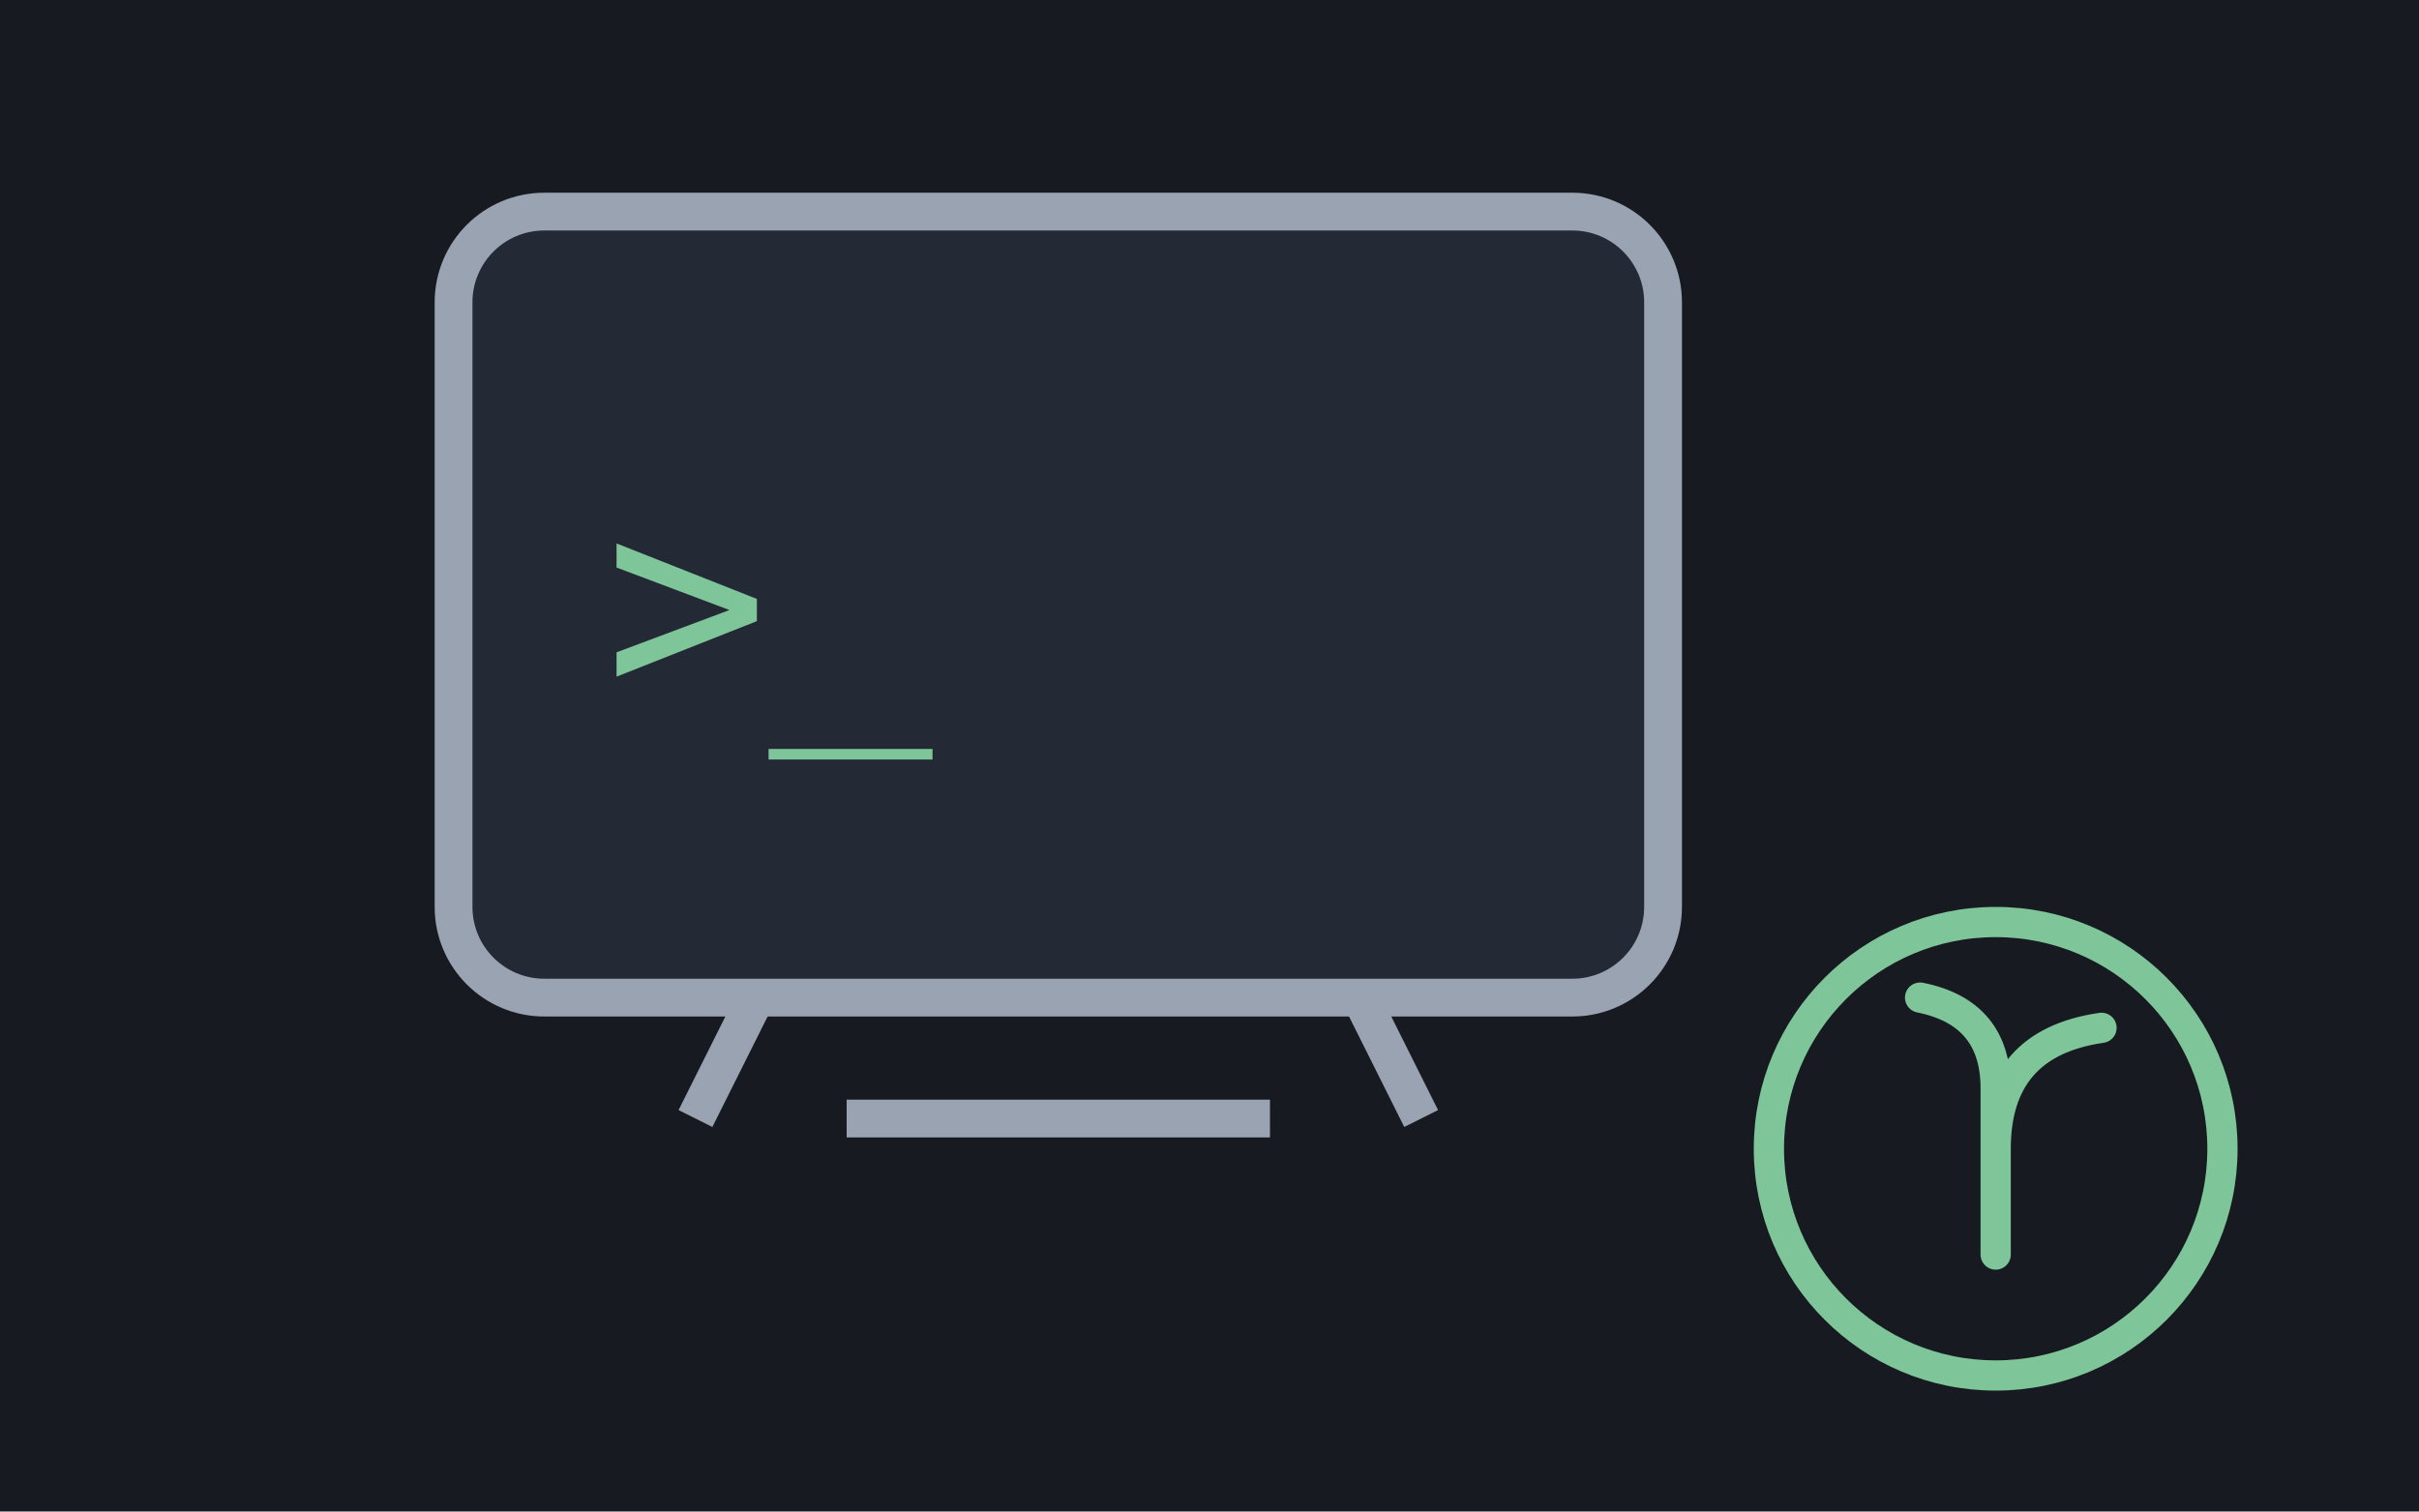
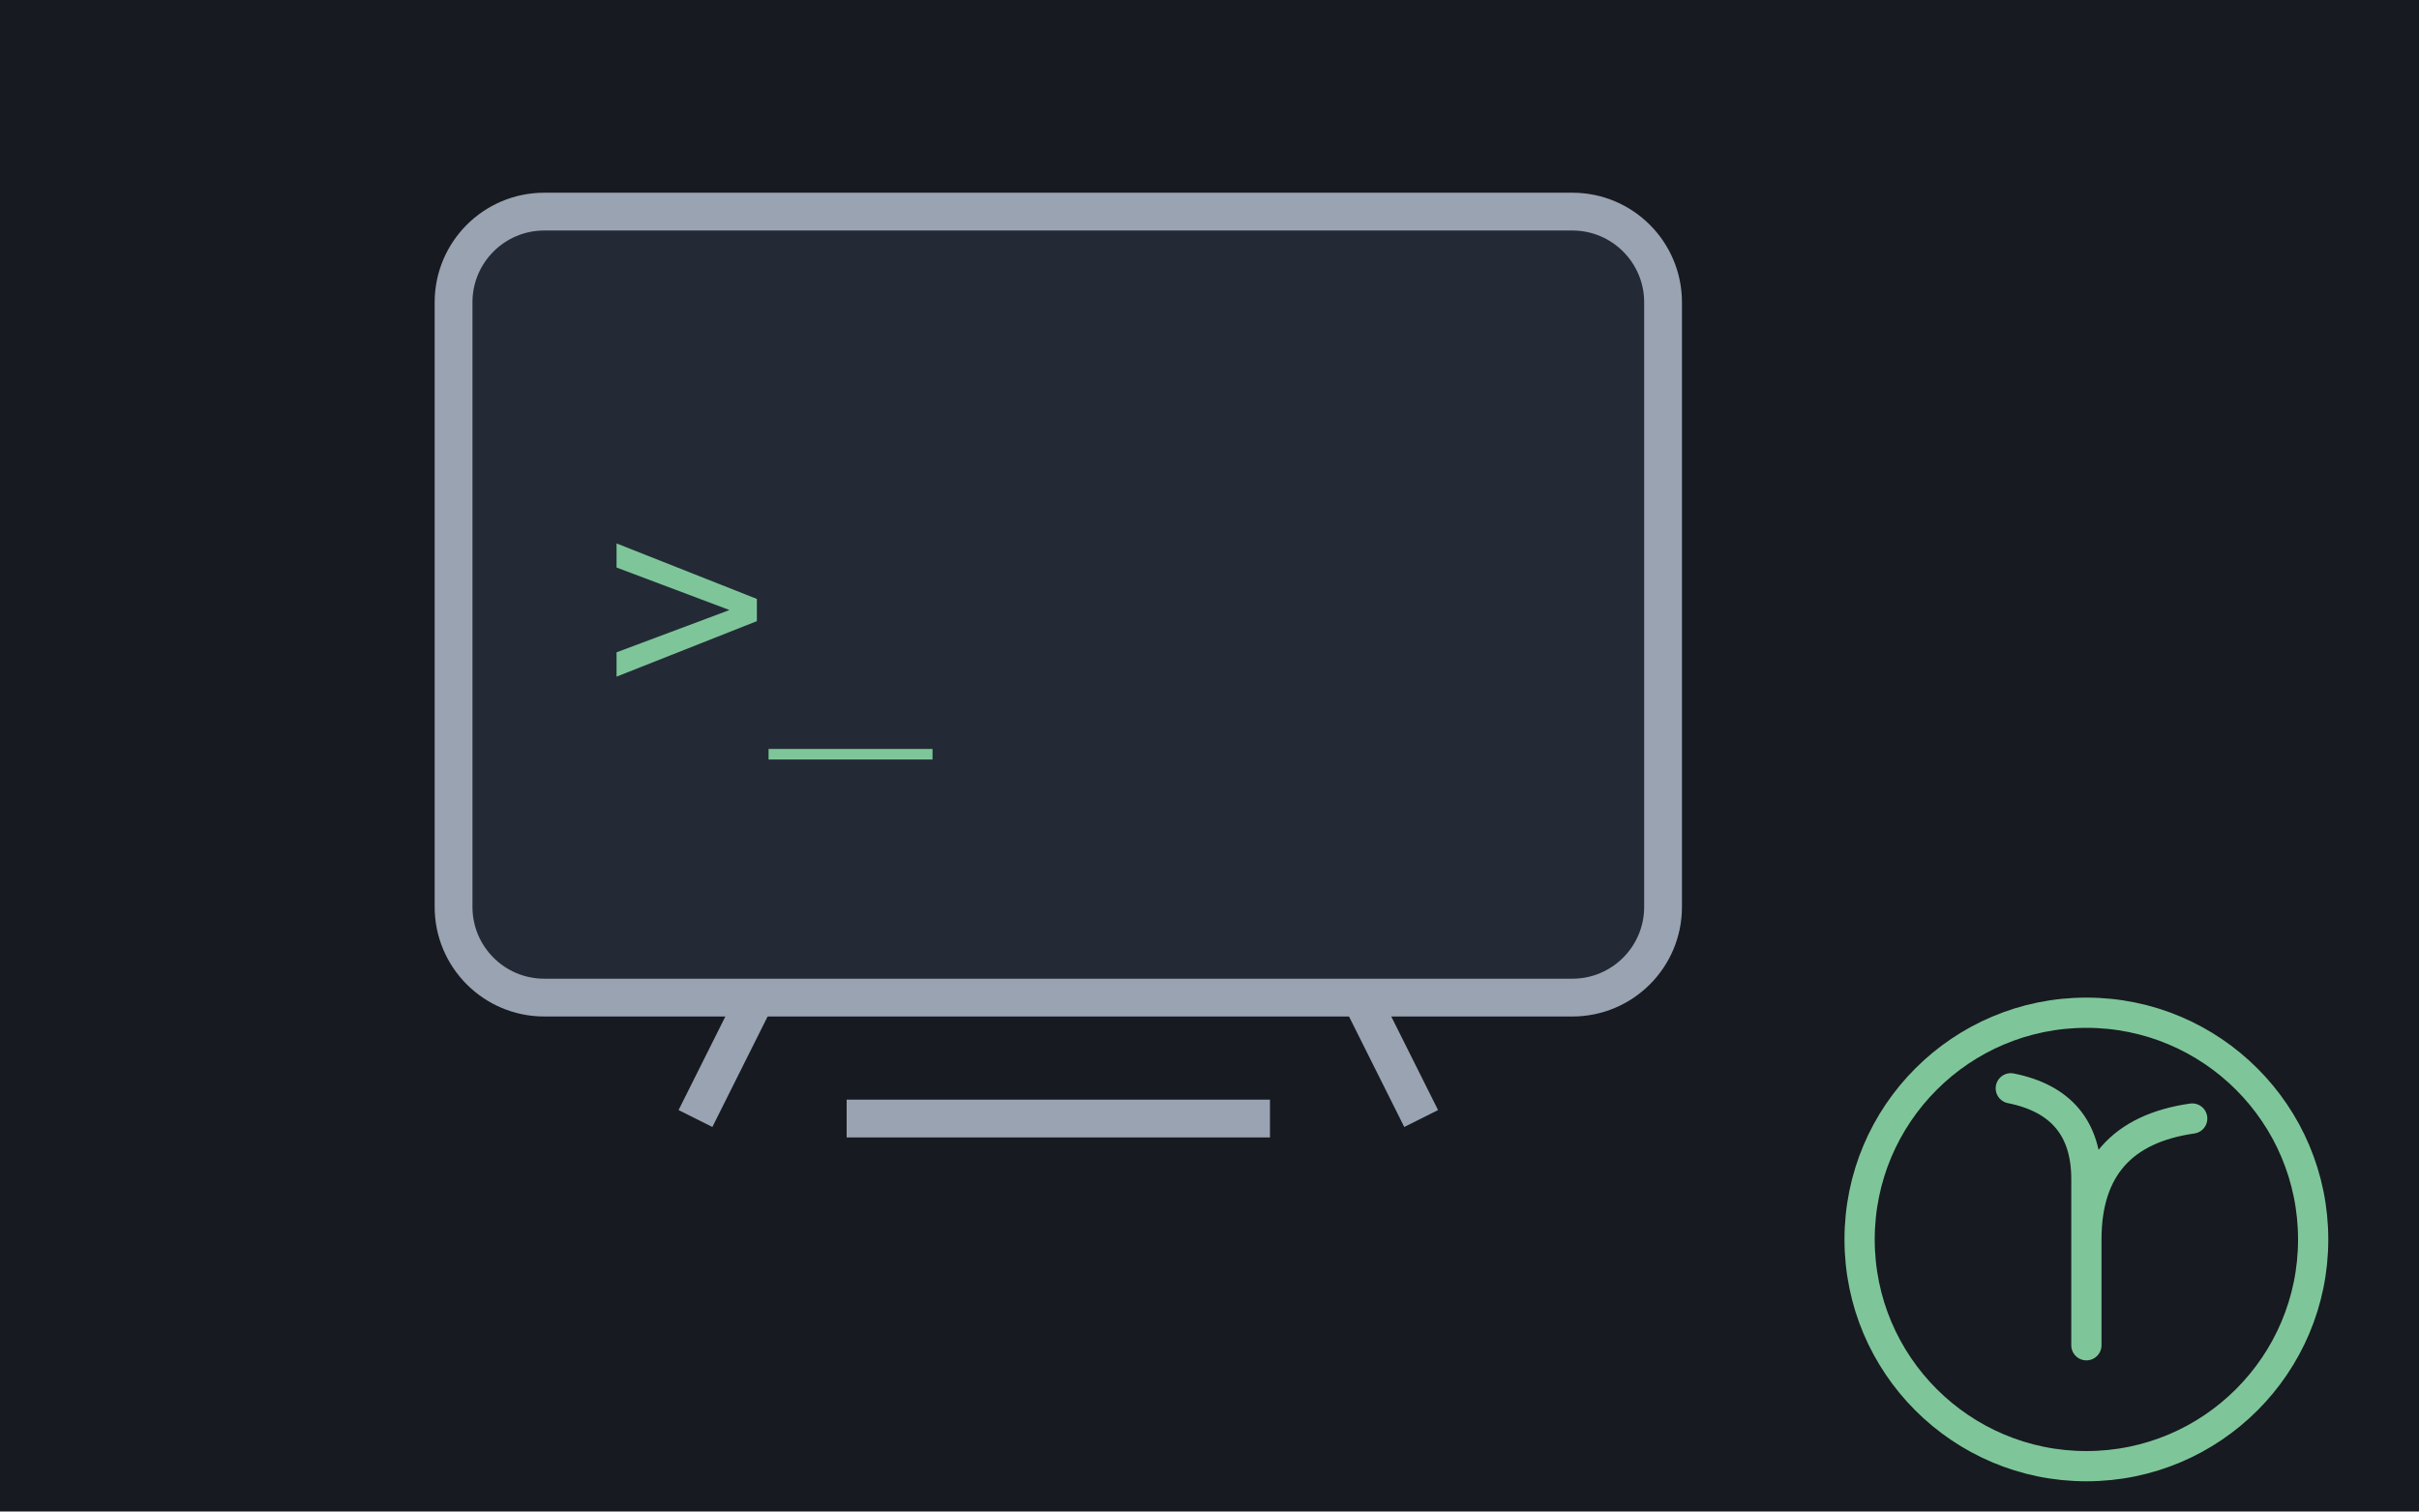
<svg xmlns="http://www.w3.org/2000/svg" viewBox="0 0 160 100" width="160" height="100" role="img" aria-label="vt100 seed: the vt100 machine, seeded into reckoner">
  <rect width="160" height="100" fill="#171a20" />
  <rect x="30" y="14" width="80" height="52" rx="6" fill="#232a36" stroke="#9aa3b2" stroke-width="2.5" />
  <text x="40" y="46" fill="#7ec699" font-family="ui-monospace, Menlo, monospace" font-size="18">&gt;_</text>
  <path d="M56 74 h28 M50 66 l-4 8 M90 66 l4 8" stroke="#9aa3b2" stroke-width="2.5" fill="none" />
-   <circle cx="132" cy="76" r="15" fill="#171a20" stroke="#7ec699" stroke-width="2" />
-   <path d="M132 83 v-11 M132 76 q0 -7 7 -8 M132 72 q0 -5 -5 -6" stroke="#7ec699" stroke-width="2" fill="none" stroke-linecap="round" stroke-linejoin="round" />
+   <circle cx="138" cy="82" r="15" fill="#171a20" stroke="#7ec699" stroke-width="2" />
+   <path d="M138 89 v-11 M138 82 q0 -7 7 -8 M138 78 q0 -5 -5 -6" stroke="#7ec699" stroke-width="2" fill="none" stroke-linecap="round" stroke-linejoin="round" />
</svg>
